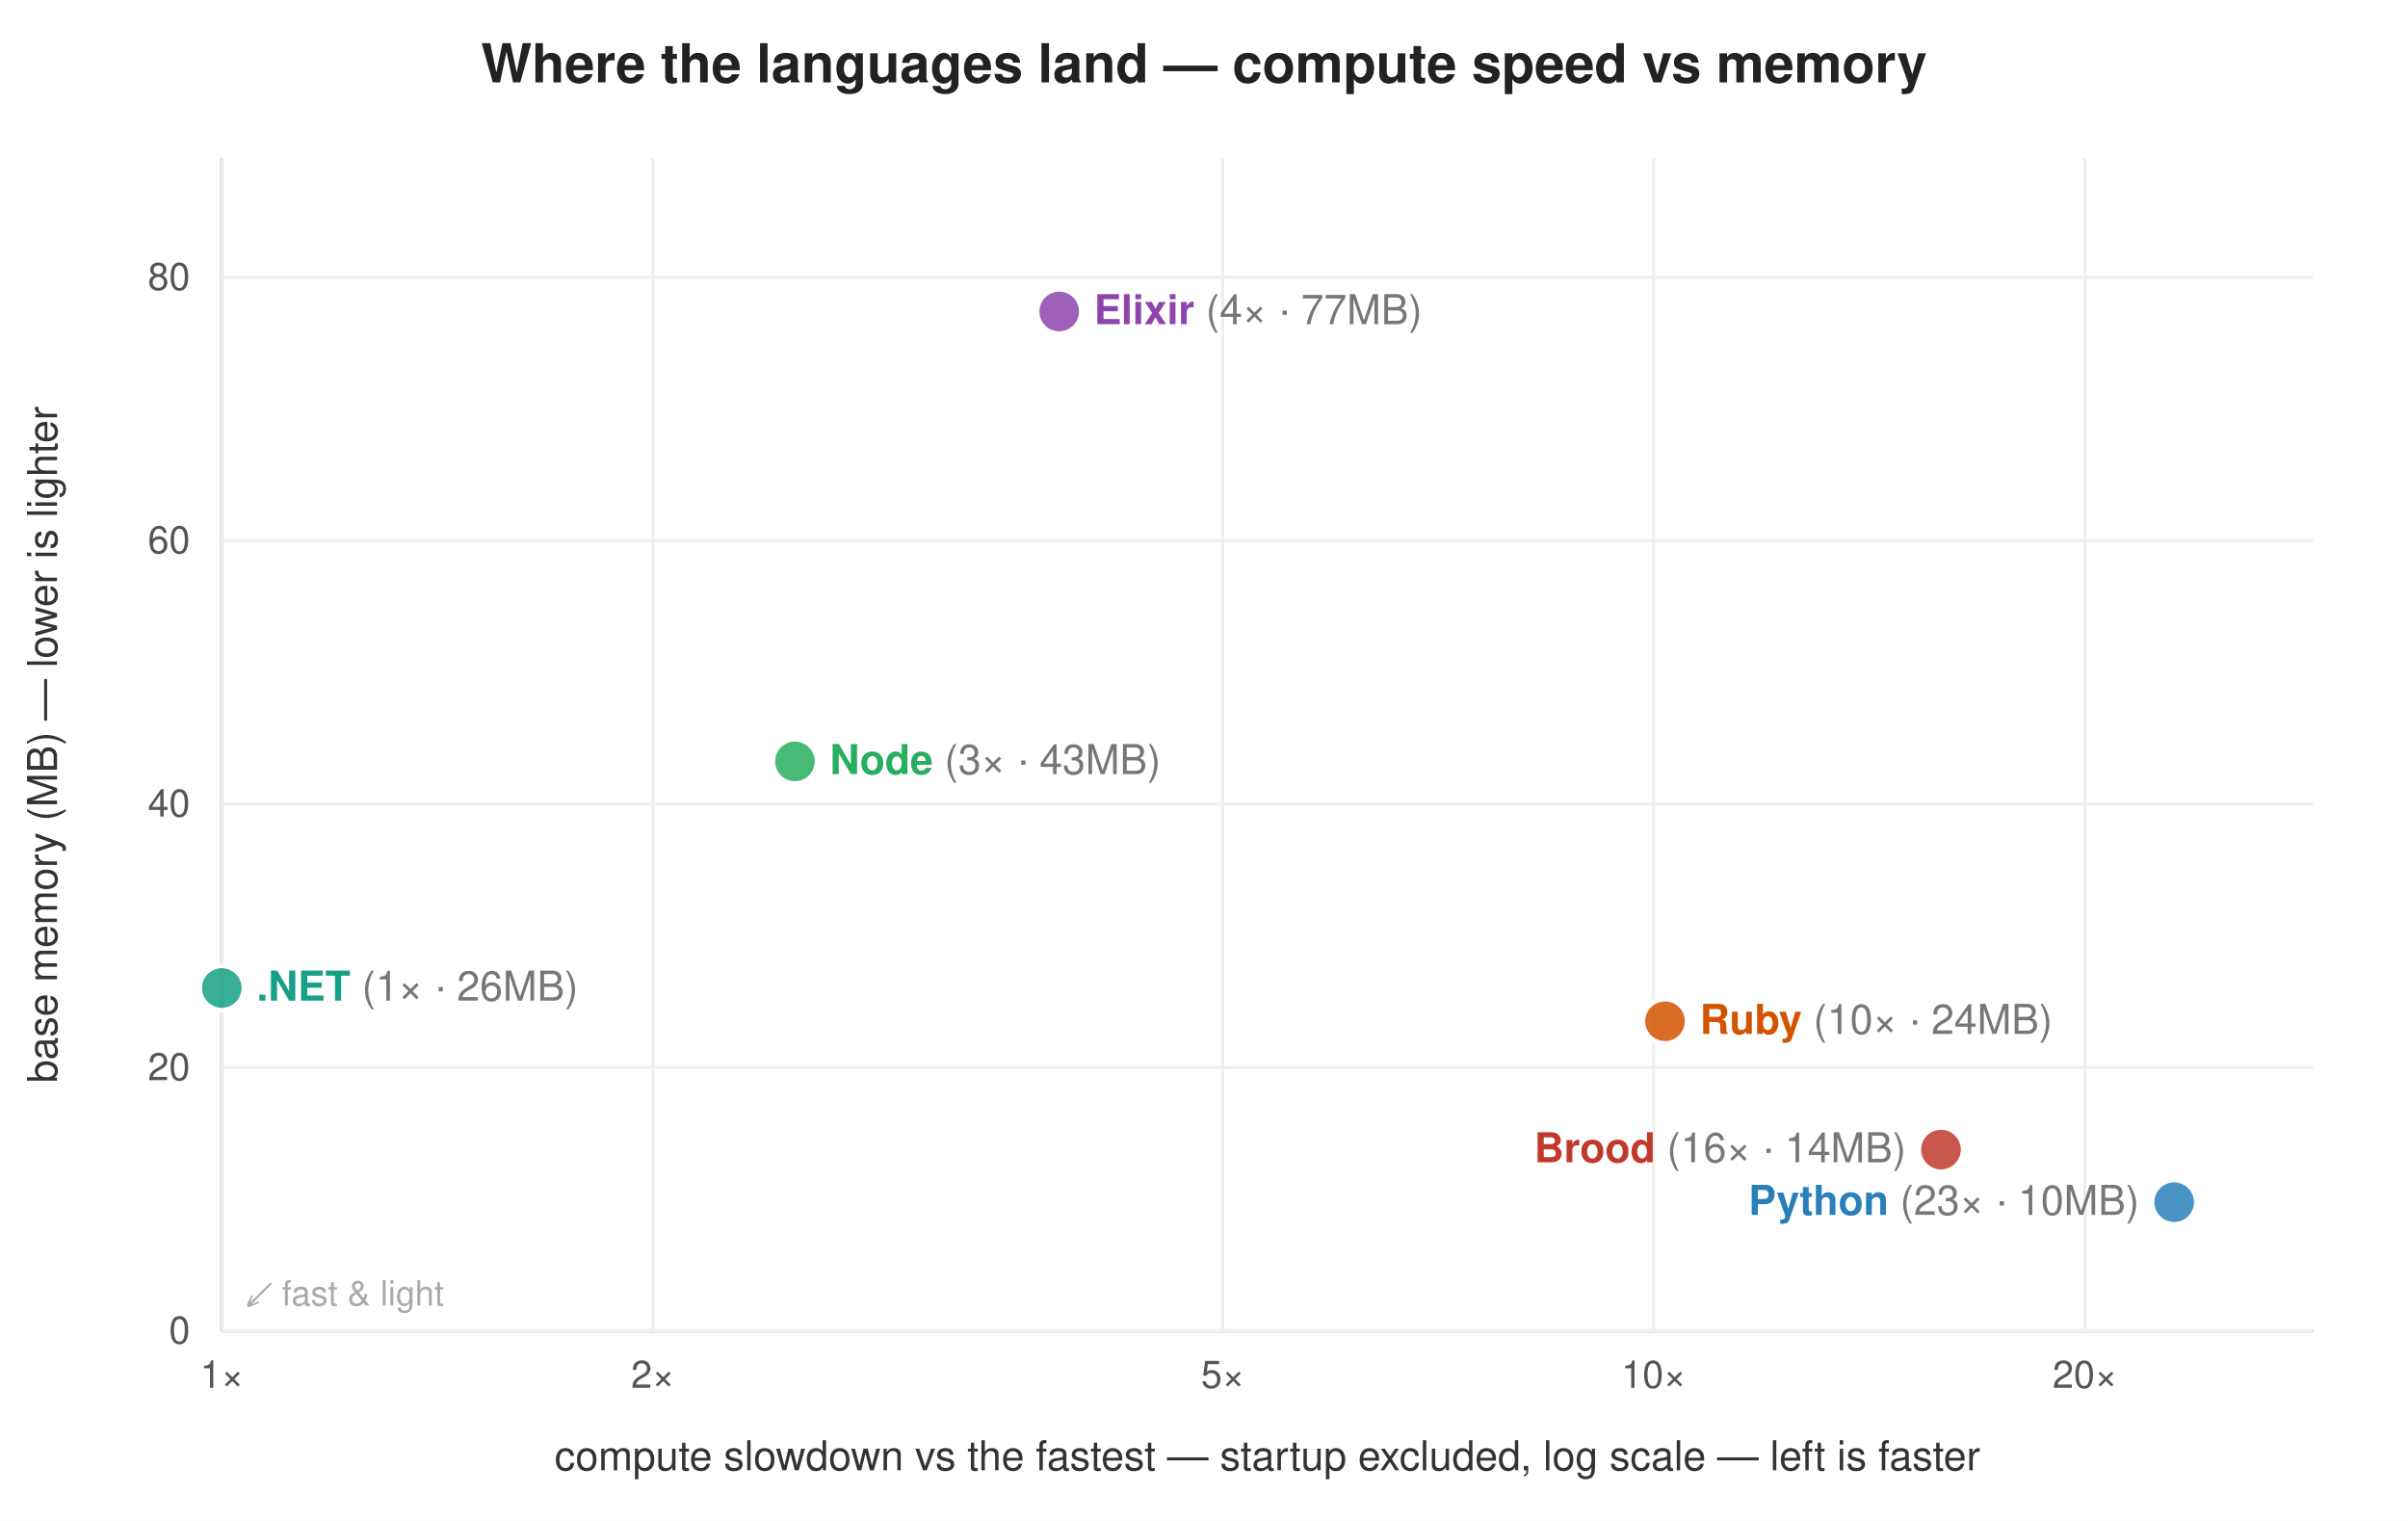
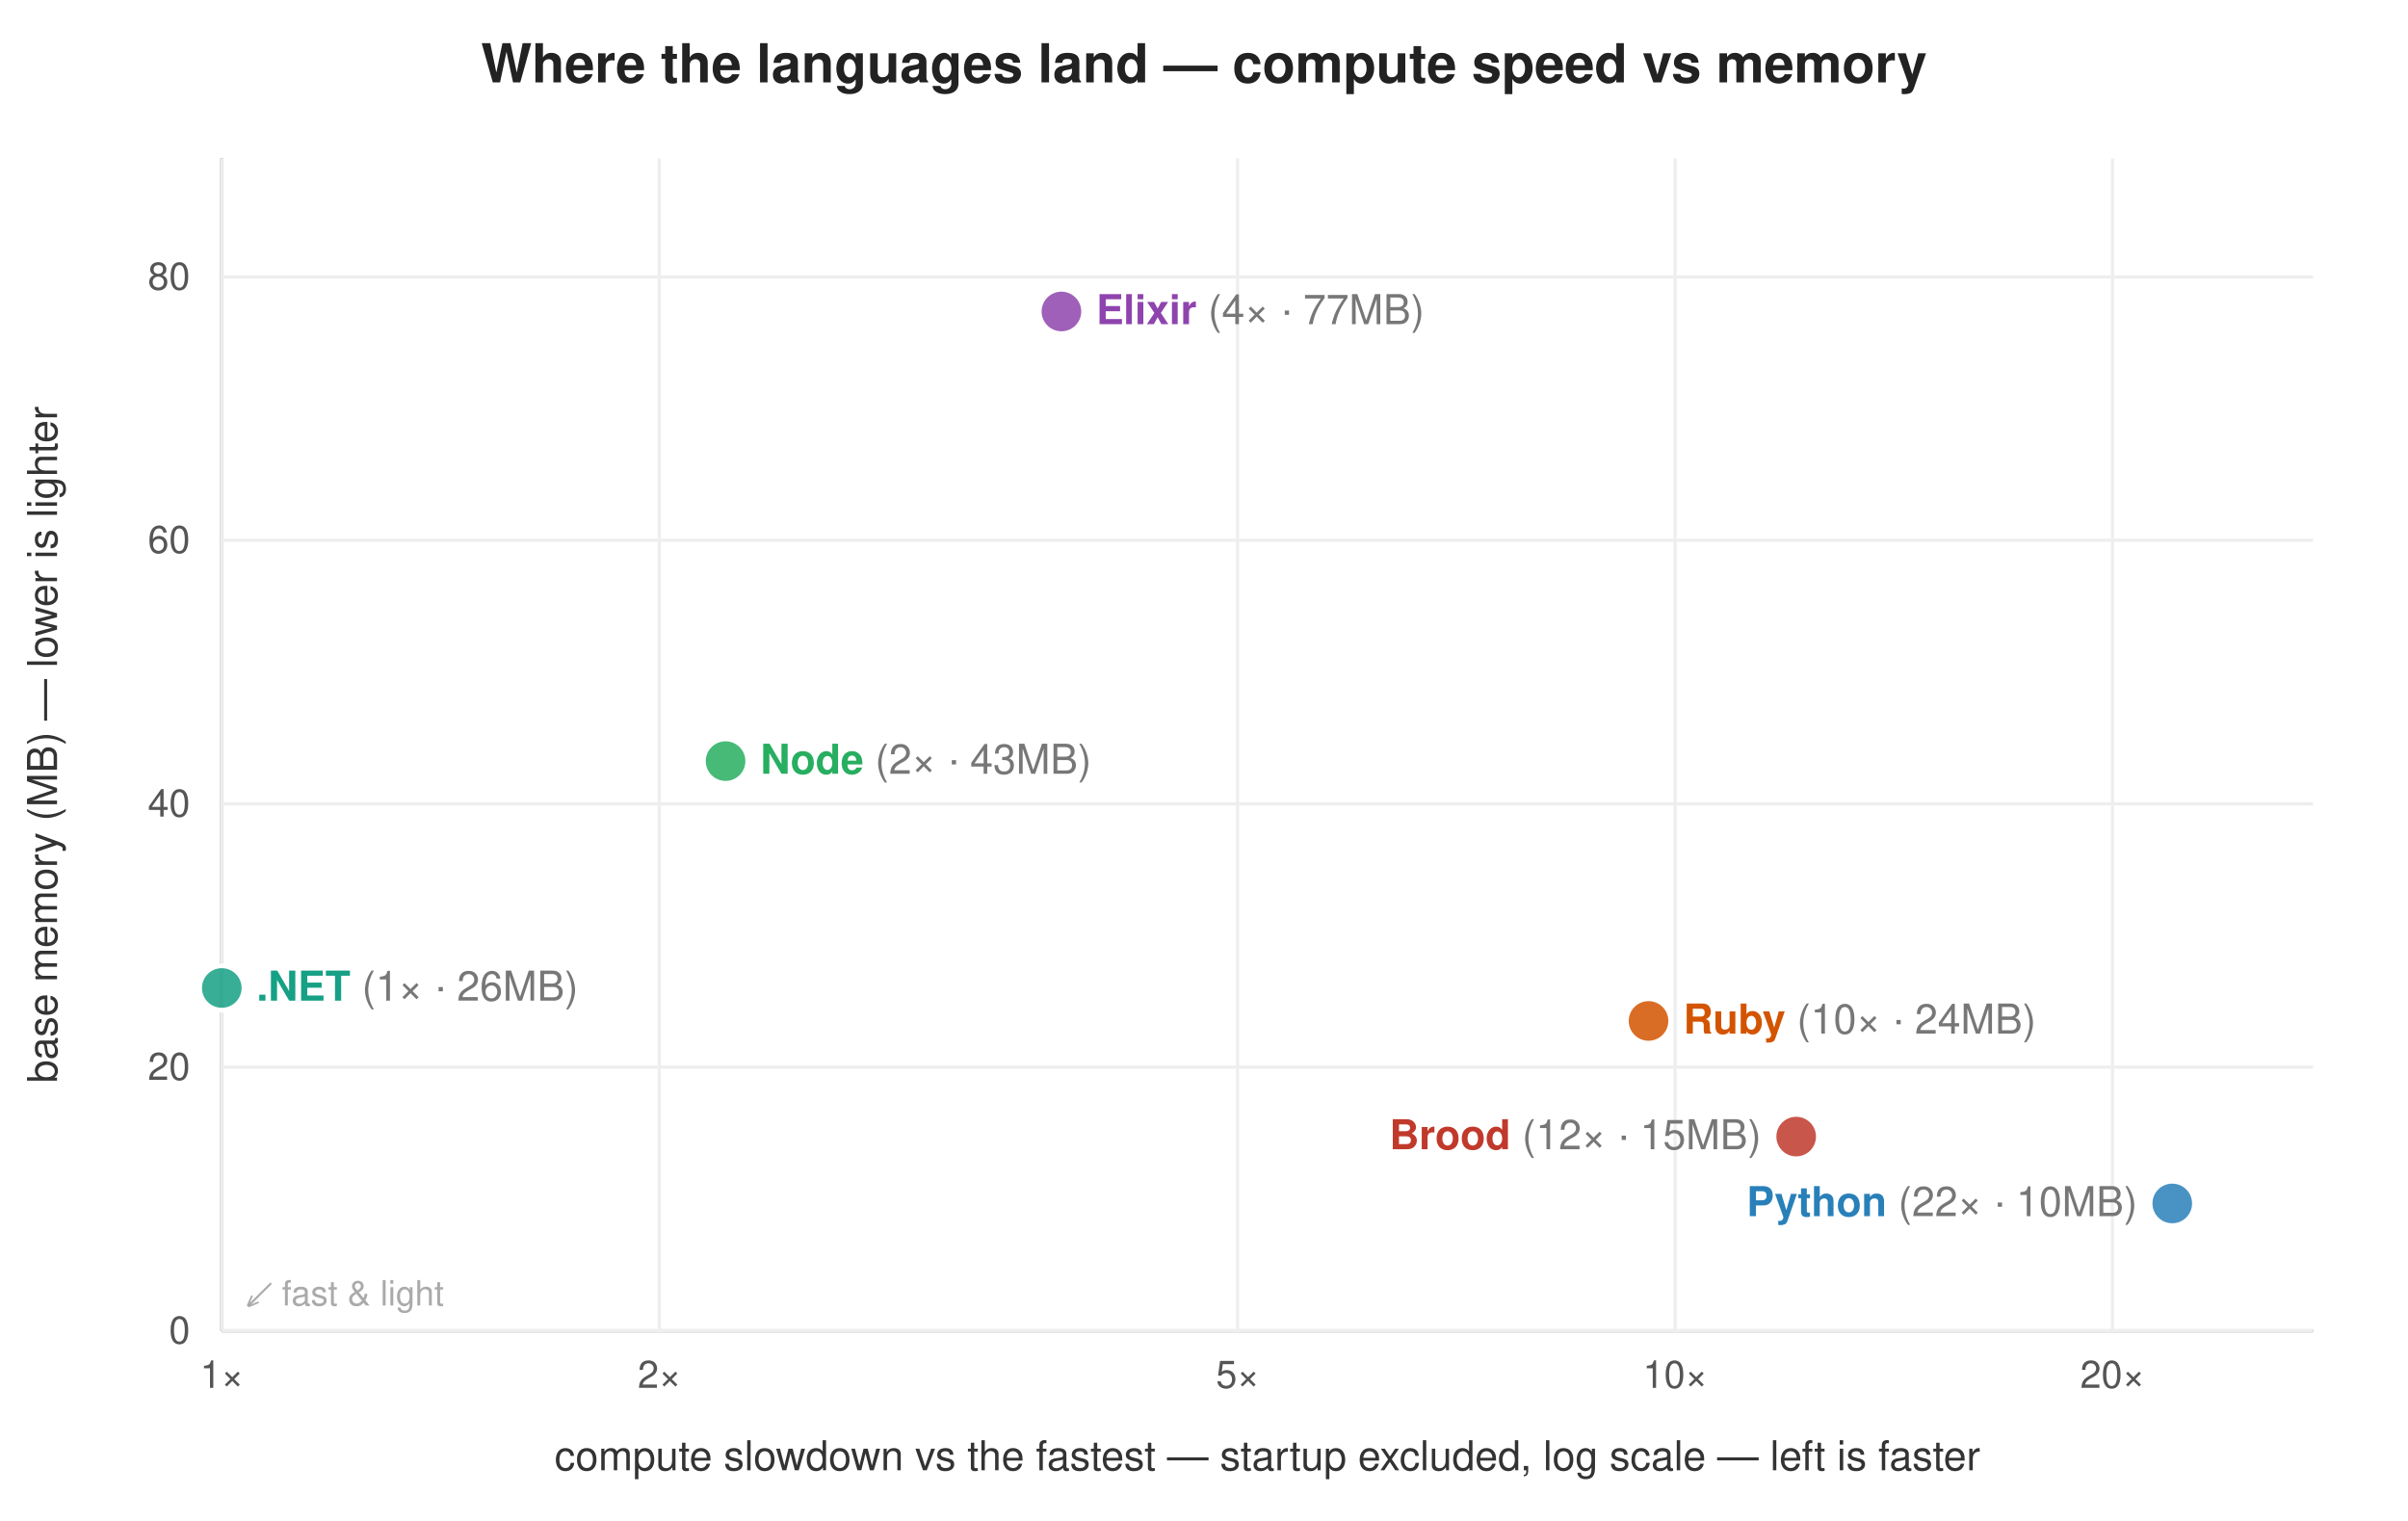
<svg xmlns="http://www.w3.org/2000/svg" width="760" height="480" viewBox="0 0 760 480" font-family="system-ui,Segoe UI,Helvetica,Arial,sans-serif">
  <rect width="760" height="480" fill="#ffffff" />
  <text x="380.0" y="26" text-anchor="middle" font-size="17" font-weight="700" fill="#222">Where the languages land — compute speed vs memory</text>
  <line x1="70" y1="420" x2="730" y2="420" stroke="#888" stroke-width="1" />
  <line x1="70" y1="50" x2="70" y2="420" stroke="#888" stroke-width="1" />
  <line x1="70.0" y1="50" x2="70.0" y2="420" stroke="#eee" stroke-width="1" />
  <text x="70.0" y="438" text-anchor="middle" font-size="12" fill="#555">1×</text>
-   <line x1="206.0" y1="50" x2="206.0" y2="420" stroke="#eee" stroke-width="1" />
-   <text x="206.0" y="438" text-anchor="middle" font-size="12" fill="#555">2×</text>
-   <line x1="385.9" y1="50" x2="385.9" y2="420" stroke="#eee" stroke-width="1" />
-   <text x="385.9" y="438" text-anchor="middle" font-size="12" fill="#555">5×</text>
-   <line x1="521.9" y1="50" x2="521.9" y2="420" stroke="#eee" stroke-width="1" />
-   <text x="521.9" y="438" text-anchor="middle" font-size="12" fill="#555">10×</text>
-   <line x1="658.0" y1="50" x2="658.0" y2="420" stroke="#eee" stroke-width="1" />
-   <text x="658.0" y="438" text-anchor="middle" font-size="12" fill="#555">20×</text>
+   <line x1="208.1" y1="50" x2="208.1" y2="420" stroke="#eee" stroke-width="1" />
+   <text x="208.1" y="438" text-anchor="middle" font-size="12" fill="#555">2×</text>
+   <line x1="390.6" y1="50" x2="390.6" y2="420" stroke="#eee" stroke-width="1" />
+   <text x="390.6" y="438" text-anchor="middle" font-size="12" fill="#555">5×</text>
+   <line x1="528.7" y1="50" x2="528.7" y2="420" stroke="#eee" stroke-width="1" />
+   <text x="528.7" y="438" text-anchor="middle" font-size="12" fill="#555">10×</text>
+   <line x1="666.7" y1="50" x2="666.7" y2="420" stroke="#eee" stroke-width="1" />
+   <text x="666.7" y="438" text-anchor="middle" font-size="12" fill="#555">20×</text>
  <line x1="70" y1="420.0" x2="730" y2="420.0" stroke="#eee" stroke-width="1" />
  <text x="60" y="424.0" text-anchor="end" font-size="12" fill="#555">0</text>
-   <line x1="70" y1="336.9" x2="730" y2="336.9" stroke="#eee" stroke-width="1" />
-   <text x="60" y="340.9" text-anchor="end" font-size="12" fill="#555">20</text>
+   <line x1="70" y1="336.8" x2="730" y2="336.8" stroke="#eee" stroke-width="1" />
+   <text x="60" y="340.8" text-anchor="end" font-size="12" fill="#555">20</text>
  <line x1="70" y1="253.7" x2="730" y2="253.7" stroke="#eee" stroke-width="1" />
  <text x="60" y="257.7" text-anchor="end" font-size="12" fill="#555">40</text>
-   <line x1="70" y1="170.6" x2="730" y2="170.6" stroke="#eee" stroke-width="1" />
-   <text x="60" y="174.6" text-anchor="end" font-size="12" fill="#555">60</text>
-   <line x1="70" y1="87.5" x2="730" y2="87.5" stroke="#eee" stroke-width="1" />
-   <text x="60" y="91.5" text-anchor="end" font-size="12" fill="#555">80</text>
+   <line x1="70" y1="170.5" x2="730" y2="170.5" stroke="#eee" stroke-width="1" />
+   <text x="60" y="174.5" text-anchor="end" font-size="12" fill="#555">60</text>
+   <line x1="70" y1="87.4" x2="730" y2="87.4" stroke="#eee" stroke-width="1" />
+   <text x="60" y="91.4" text-anchor="end" font-size="12" fill="#555">80</text>
  <text x="400.0" y="464" text-anchor="middle" font-size="13" fill="#333">compute slowdown vs the fastest — startup excluded, log scale — left is faster</text>
  <text x="18" y="235.0" text-anchor="middle" font-size="13" fill="#333" transform="rotate(-90 18 235.0)">base memory (MB) — lower is lighter</text>
  <text x="78" y="412" font-size="11" fill="#aaa">↙ fast &amp; light</text>
-   <circle cx="686.2" cy="379.4" r="7" fill="#2980b9" fill-opacity="0.85" stroke="#fff" stroke-width="1.5" />
-   <text x="675.2" y="383.4" text-anchor="end" font-size="13" font-weight="600" fill="#2980b9">Python <tspan font-weight="400" fill="#777">(23× · 10MB)</tspan>
+   <circle cx="685.6" cy="379.8" r="7" fill="#2980b9" fill-opacity="0.85" stroke="#fff" stroke-width="1.5" />
+   <text x="674.6" y="383.8" text-anchor="end" font-size="13" font-weight="600" fill="#2980b9">Python <tspan font-weight="400" fill="#777">(22× · 10MB)</tspan>
  </text>
-   <circle cx="612.6" cy="362.8" r="7" fill="#c0392b" fill-opacity="0.85" stroke="#fff" stroke-width="1.5" />
-   <text x="601.6" y="366.8" text-anchor="end" font-size="13" font-weight="600" fill="#c0392b">Brood <tspan font-weight="400" fill="#777">(16× · 14MB)</tspan>
+   <circle cx="566.9" cy="358.7" r="7" fill="#c0392b" fill-opacity="0.85" stroke="#fff" stroke-width="1.5" />
+   <text x="555.9" y="362.7" text-anchor="end" font-size="13" font-weight="600" fill="#c0392b">Brood <tspan font-weight="400" fill="#777">(12× · 15MB)</tspan>
  </text>
-   <circle cx="525.5" cy="322.3" r="7" fill="#d35400" fill-opacity="0.85" stroke="#fff" stroke-width="1.5" />
-   <text x="536.5" y="326.3" text-anchor="start" font-size="13" font-weight="600" fill="#d35400">Ruby <tspan font-weight="400" fill="#777">(10× · 24MB)</tspan>
+   <circle cx="520.3" cy="322.2" r="7" fill="#d35400" fill-opacity="0.85" stroke="#fff" stroke-width="1.5" />
+   <text x="531.3" y="326.2" text-anchor="start" font-size="13" font-weight="600" fill="#d35400">Ruby <tspan font-weight="400" fill="#777">(10× · 24MB)</tspan>
  </text>
  <circle cx="70.0" cy="311.8" r="7" fill="#16a085" fill-opacity="0.85" stroke="#fff" stroke-width="1.5" />
  <text x="81.0" y="315.8" text-anchor="start" font-size="13" font-weight="600" fill="#16a085">.NET <tspan font-weight="400" fill="#777">(1× · 26MB)</tspan>
  </text>
-   <circle cx="250.9" cy="240.3" r="7" fill="#27ae60" fill-opacity="0.85" stroke="#fff" stroke-width="1.5" />
-   <text x="261.9" y="244.3" text-anchor="start" font-size="13" font-weight="600" fill="#27ae60">Node <tspan font-weight="400" fill="#777">(3× · 43MB)</tspan>
+   <circle cx="229.0" cy="240.2" r="7" fill="#27ae60" fill-opacity="0.85" stroke="#fff" stroke-width="1.5" />
+   <text x="240.0" y="244.2" text-anchor="start" font-size="13" font-weight="600" fill="#27ae60">Node <tspan font-weight="400" fill="#777">(2× · 43MB)</tspan>
  </text>
-   <circle cx="334.3" cy="98.3" r="7" fill="#8e44ad" fill-opacity="0.85" stroke="#fff" stroke-width="1.5" />
-   <text x="345.3" y="102.3" text-anchor="start" font-size="13" font-weight="600" fill="#8e44ad">Elixir <tspan font-weight="400" fill="#777">(4× · 77MB)</tspan>
+   <circle cx="335.0" cy="98.3" r="7" fill="#8e44ad" fill-opacity="0.85" stroke="#fff" stroke-width="1.5" />
+   <text x="346.0" y="102.3" text-anchor="start" font-size="13" font-weight="600" fill="#8e44ad">Elixir <tspan font-weight="400" fill="#777">(4× · 77MB)</tspan>
  </text>
</svg>
